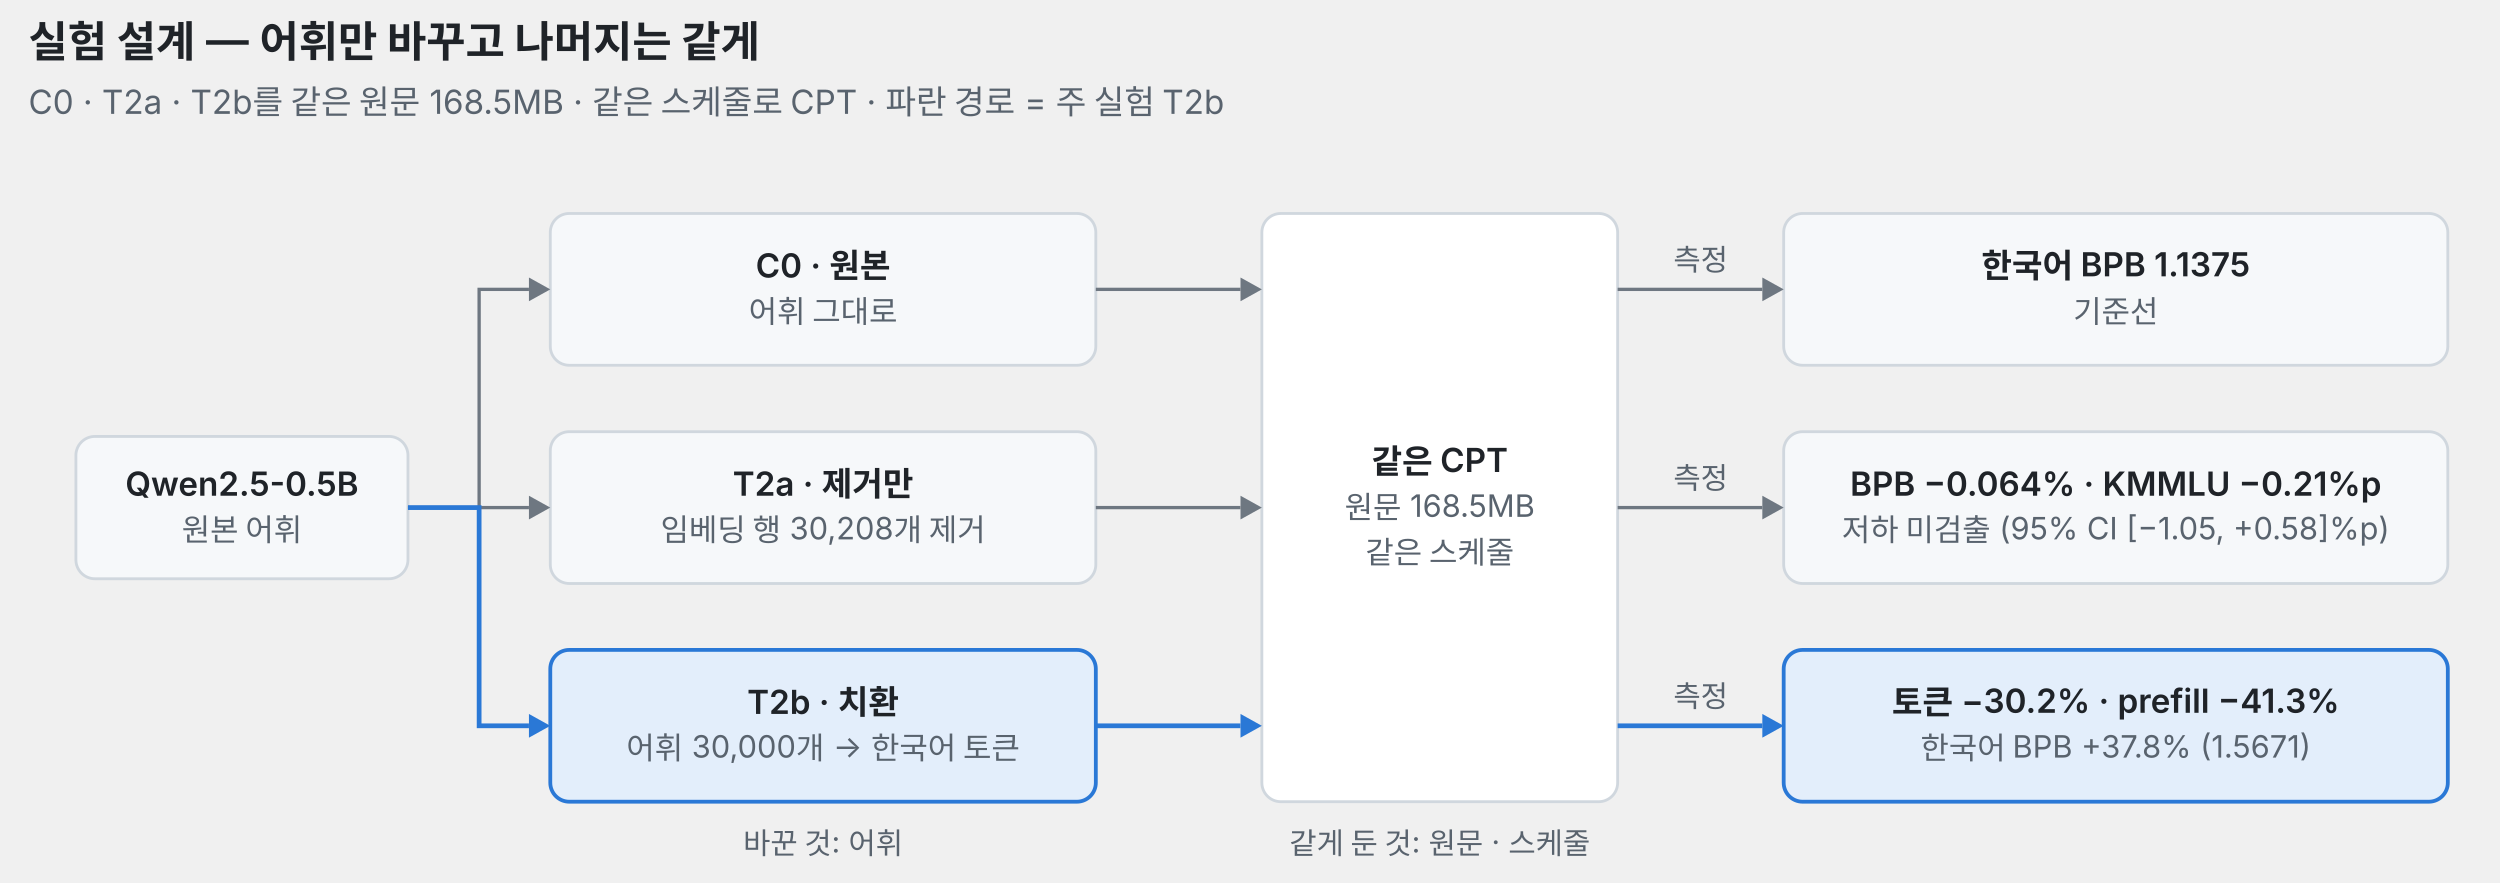
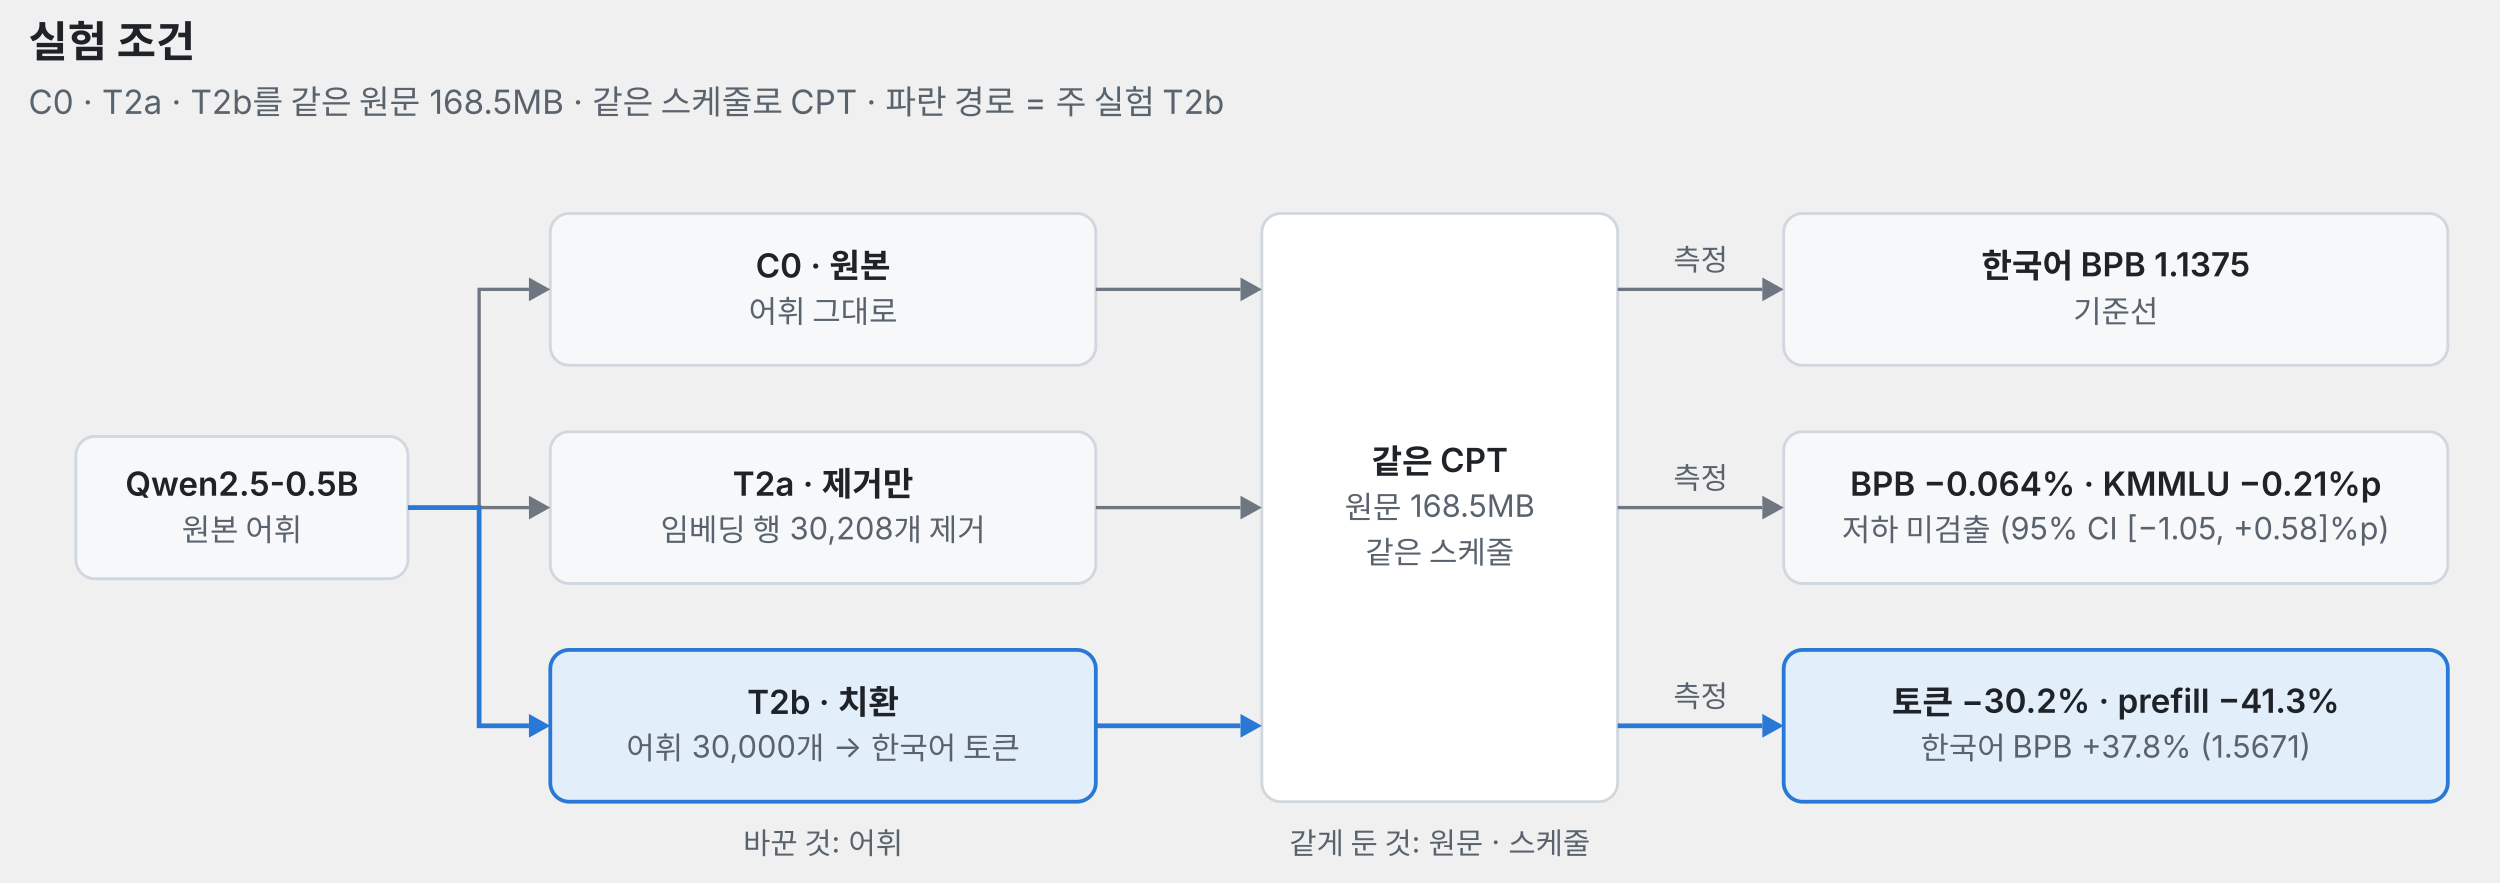
<svg xmlns="http://www.w3.org/2000/svg" viewBox="-12 0 1054 372" width="1054" height="372" role="img" aria-label="C0·T2a·T2b 세 조건을 같은 원문 168.5MB·같은 스케줄로 CPT해 비교했다. T2a는 저하가 검출되지 않았고 T2b는 토큰이 30.2% 줄었지만 한국어 BPB가 37.8% 나빠졌다">
  <style>
  text { font-family: system-ui, -apple-system, "Segoe UI", "Malgun Gothic", "Apple SD Gothic Neo", sans-serif; fill: #1f2328; }
  .ink { fill: #1f2328; } .sub { fill: #59636e; } .muted { fill: #818b98; } .lbl { fill: #59636e; }
  .grid { stroke: #eaeef2; stroke-width: 1; } .base { stroke: #afb8c1; stroke-width: 1; }
  .s1 { fill: #2a78d6; } .s2 { fill: #eb6834; } .s3 { fill: #1baf7a; } .s4 { fill: #eda100; }
  .s5 { fill: #e87ba4; } .s6 { fill: #008300; } .s7 { fill: #4a3aa7; } .s8 { fill: #e34948; }
  .dim { fill: #d0d7de; } .dim2 { fill: #8c959f; }
  .box  { fill: #f6f8fa; stroke: #d0d7de; stroke-width: 1.2; }
  .em   { fill: #e3eefb; stroke: #2a78d6; stroke-width: 1.6; }
  .mute { fill: #ffffff; stroke: #d0d7de; stroke-width: 1.2; }
  .k-auto { fill: #e0f5ec; stroke: #1baf7a; stroke-width: 1.4; }
  .k-man  { fill: #fdf3d8; stroke: #eda100; stroke-width: 1.4; }
  .k-todo { fill: none; stroke: #8c959f; stroke-width: 1.2; stroke-dasharray: 5 4; }
  .grp { fill: none; stroke: #d0d7de; stroke-width: 1; stroke-dasharray: 3 3; }
  .ln { stroke: #6e7781; stroke-width: 1.4; fill: none; } .ah { fill: #6e7781; }
  .ln-em { stroke: #2a78d6; stroke-width: 2; fill: none; } .ah-em { fill: #2a78d6; }
  .dash { stroke-dasharray: 5 4; }
  @media (prefers-color-scheme: dark) {
    text, .ink { fill: #e6edf3; } .sub, .lbl { fill: #9198a1; } .muted { fill: #8b949e; }
    .grid { stroke: #262c36; } .base { stroke: #59636e; }
    .s1 { fill: #3987e5; } .s2 { fill: #d95926; } .s3 { fill: #199e70; } .s4 { fill: #c98500; }
    .s5 { fill: #d55181; } .s6 { fill: #008300; } .s7 { fill: #9085e9; } .s8 { fill: #e66767; }
    .dim { fill: #3d444d; } .dim2 { fill: #6e7681; }
    .box  { fill: #161b22; stroke: #3d444d; }
    .em   { fill: #0f2340; stroke: #3987e5; }
    .mute { fill: #0d1117; stroke: #3d444d; }
    .k-auto { fill: #0c2a1f; stroke: #199e70; } .k-man { fill: #2e2408; stroke: #c98500; } .k-todo { stroke: #6e7681; }
    .grp { stroke: #3d444d; }
    .ln { stroke: #8b949e; } .ah { fill: #8b949e; } .ln-em { stroke: #3987e5; } .ah-em { fill: #3987e5; }
  }
</style>
-   <text x="0" y="24" font-size="18" font-weight="600" class="ink">실험 설계 — 어휘만 바꾸고 나머지는 같게</text>
+   <text x="0" y="24" font-size="18" font-weight="600" class="ink">실험 조건</text>
  <text x="0" y="48" font-size="14" class="sub">C0 · T2a · T2b를 같은 원문 168.5MB · 같은 스케줄로 CPT · 파란 경로 = 주 실험 T2b</text>
  <g transform="translate(0,64)">
    <rect class="box" x="20" y="120" width="140" height="60" rx="8" />
    <text x="90" y="145" font-size="14" text-anchor="middle" font-weight="600" class="ink">Qwen2.5-0.5B</text>
    <text x="90" y="164" font-size="13" text-anchor="middle" class="sub">원본 어휘</text>
    <rect class="mute" x="520" y="26" width="150" height="248" rx="8" />
    <text x="595" y="135.5" font-size="14" text-anchor="middle" font-weight="600" class="ink">같은 CPT</text>
    <text x="595" y="154.5" font-size="13" text-anchor="middle" class="sub">원문 168.5MB</text>
    <text x="595" y="173.5" font-size="13" text-anchor="middle" class="sub">같은 스케줄</text>
    <rect class="box" x="220" y="26" width="230" height="64" rx="8" />
    <text x="335" y="53" font-size="14" text-anchor="middle" font-weight="600" class="ink">C0 · 원본</text>
    <text x="335" y="72" font-size="13" text-anchor="middle" class="sub">어휘 그대로</text>
    <rect class="box" x="740" y="26" width="280" height="64" rx="8" />
    <text x="880" y="53" font-size="14" text-anchor="middle" font-weight="600" class="ink">한국어 BPB 1.1375</text>
    <text x="880" y="72" font-size="13" text-anchor="middle" class="sub">기준선</text>
    <polyline class="ln" points="160,150 190,150 190,58 211,58" />
    <polygon class="ah" points="220,58 211,53 211,63" />
    <polyline class="ln" points="450,58 511,58" />
    <polygon class="ah" points="520,58 511,53 511,63" />
    <polyline class="ln" points="670,58 731,58" />
    <polygon class="ah" points="740,58 731,53 731,63" />
    <text x="705" y="50" font-size="12.5" class="lbl" text-anchor="middle">측정</text>
    <rect class="box" x="220" y="118" width="230" height="64" rx="8" />
    <text x="335" y="145" font-size="14" text-anchor="middle" font-weight="600" class="ink">T2a · 제거만</text>
    <text x="335" y="164" font-size="13" text-anchor="middle" class="sub">임베딩 행 30,208개 제거</text>
    <rect class="box" x="740" y="118" width="280" height="64" rx="8" />
    <text x="880" y="145" font-size="14" text-anchor="middle" font-weight="600" class="ink">BPB −0.064% · KMMLU −0.21%p</text>
    <text x="880" y="164" font-size="13" text-anchor="middle" class="sub">저하 미검출 (95% CI [−1.05, +0.58]%p)</text>
    <polyline class="ln" points="160,150 190,150 190,150 211,150" />
    <polygon class="ah" points="220,150 211,145 211,155" />
    <polyline class="ln" points="450,150 511,150" />
    <polygon class="ah" points="520,150 511,145 511,155" />
    <polyline class="ln" points="670,150 731,150" />
    <polygon class="ah" points="740,150 731,145 731,155" />
    <text x="705" y="142" font-size="12.5" class="lbl" text-anchor="middle">측정</text>
    <rect class="em" x="220" y="210" width="230" height="64" rx="8" />
    <text x="335" y="237" font-size="14" text-anchor="middle" font-weight="600" class="ink">T2b · 치환</text>
    <text x="335" y="256" font-size="13" text-anchor="middle" class="sub">어휘 30,000개 → 한국어 토큰</text>
    <rect class="em" x="740" y="210" width="280" height="64" rx="8" />
    <text x="880" y="237" font-size="14" text-anchor="middle" font-weight="600" class="ink">토큰 −30.2% · prefill −41.3%</text>
    <text x="880" y="256" font-size="13" text-anchor="middle" class="sub">한국어 BPB +37.8% (1.5671)</text>
    <polyline class="ln-em" points="160,150 190,150 190,242 211,242" />
    <polygon class="ah-em" points="220,242 211,237 211,247" />
    <polyline class="ln-em" points="450,242 511,242" />
    <polygon class="ah-em" points="520,242 511,237 511,247" />
    <polyline class="ln-em" points="670,242 731,242" />
    <polygon class="ah-em" points="740,242 731,237 731,247" />
    <text x="705" y="234" font-size="12.5" class="lbl" text-anchor="middle">측정</text>
    <text x="335" y="296" font-size="12.5" text-anchor="middle" class="lbl">바꾼 것: 어휘</text>
    <text x="595" y="296" font-size="12.5" text-anchor="middle" class="lbl">같게 둔 것: 원문 · 스케줄</text>
  </g>
</svg>
